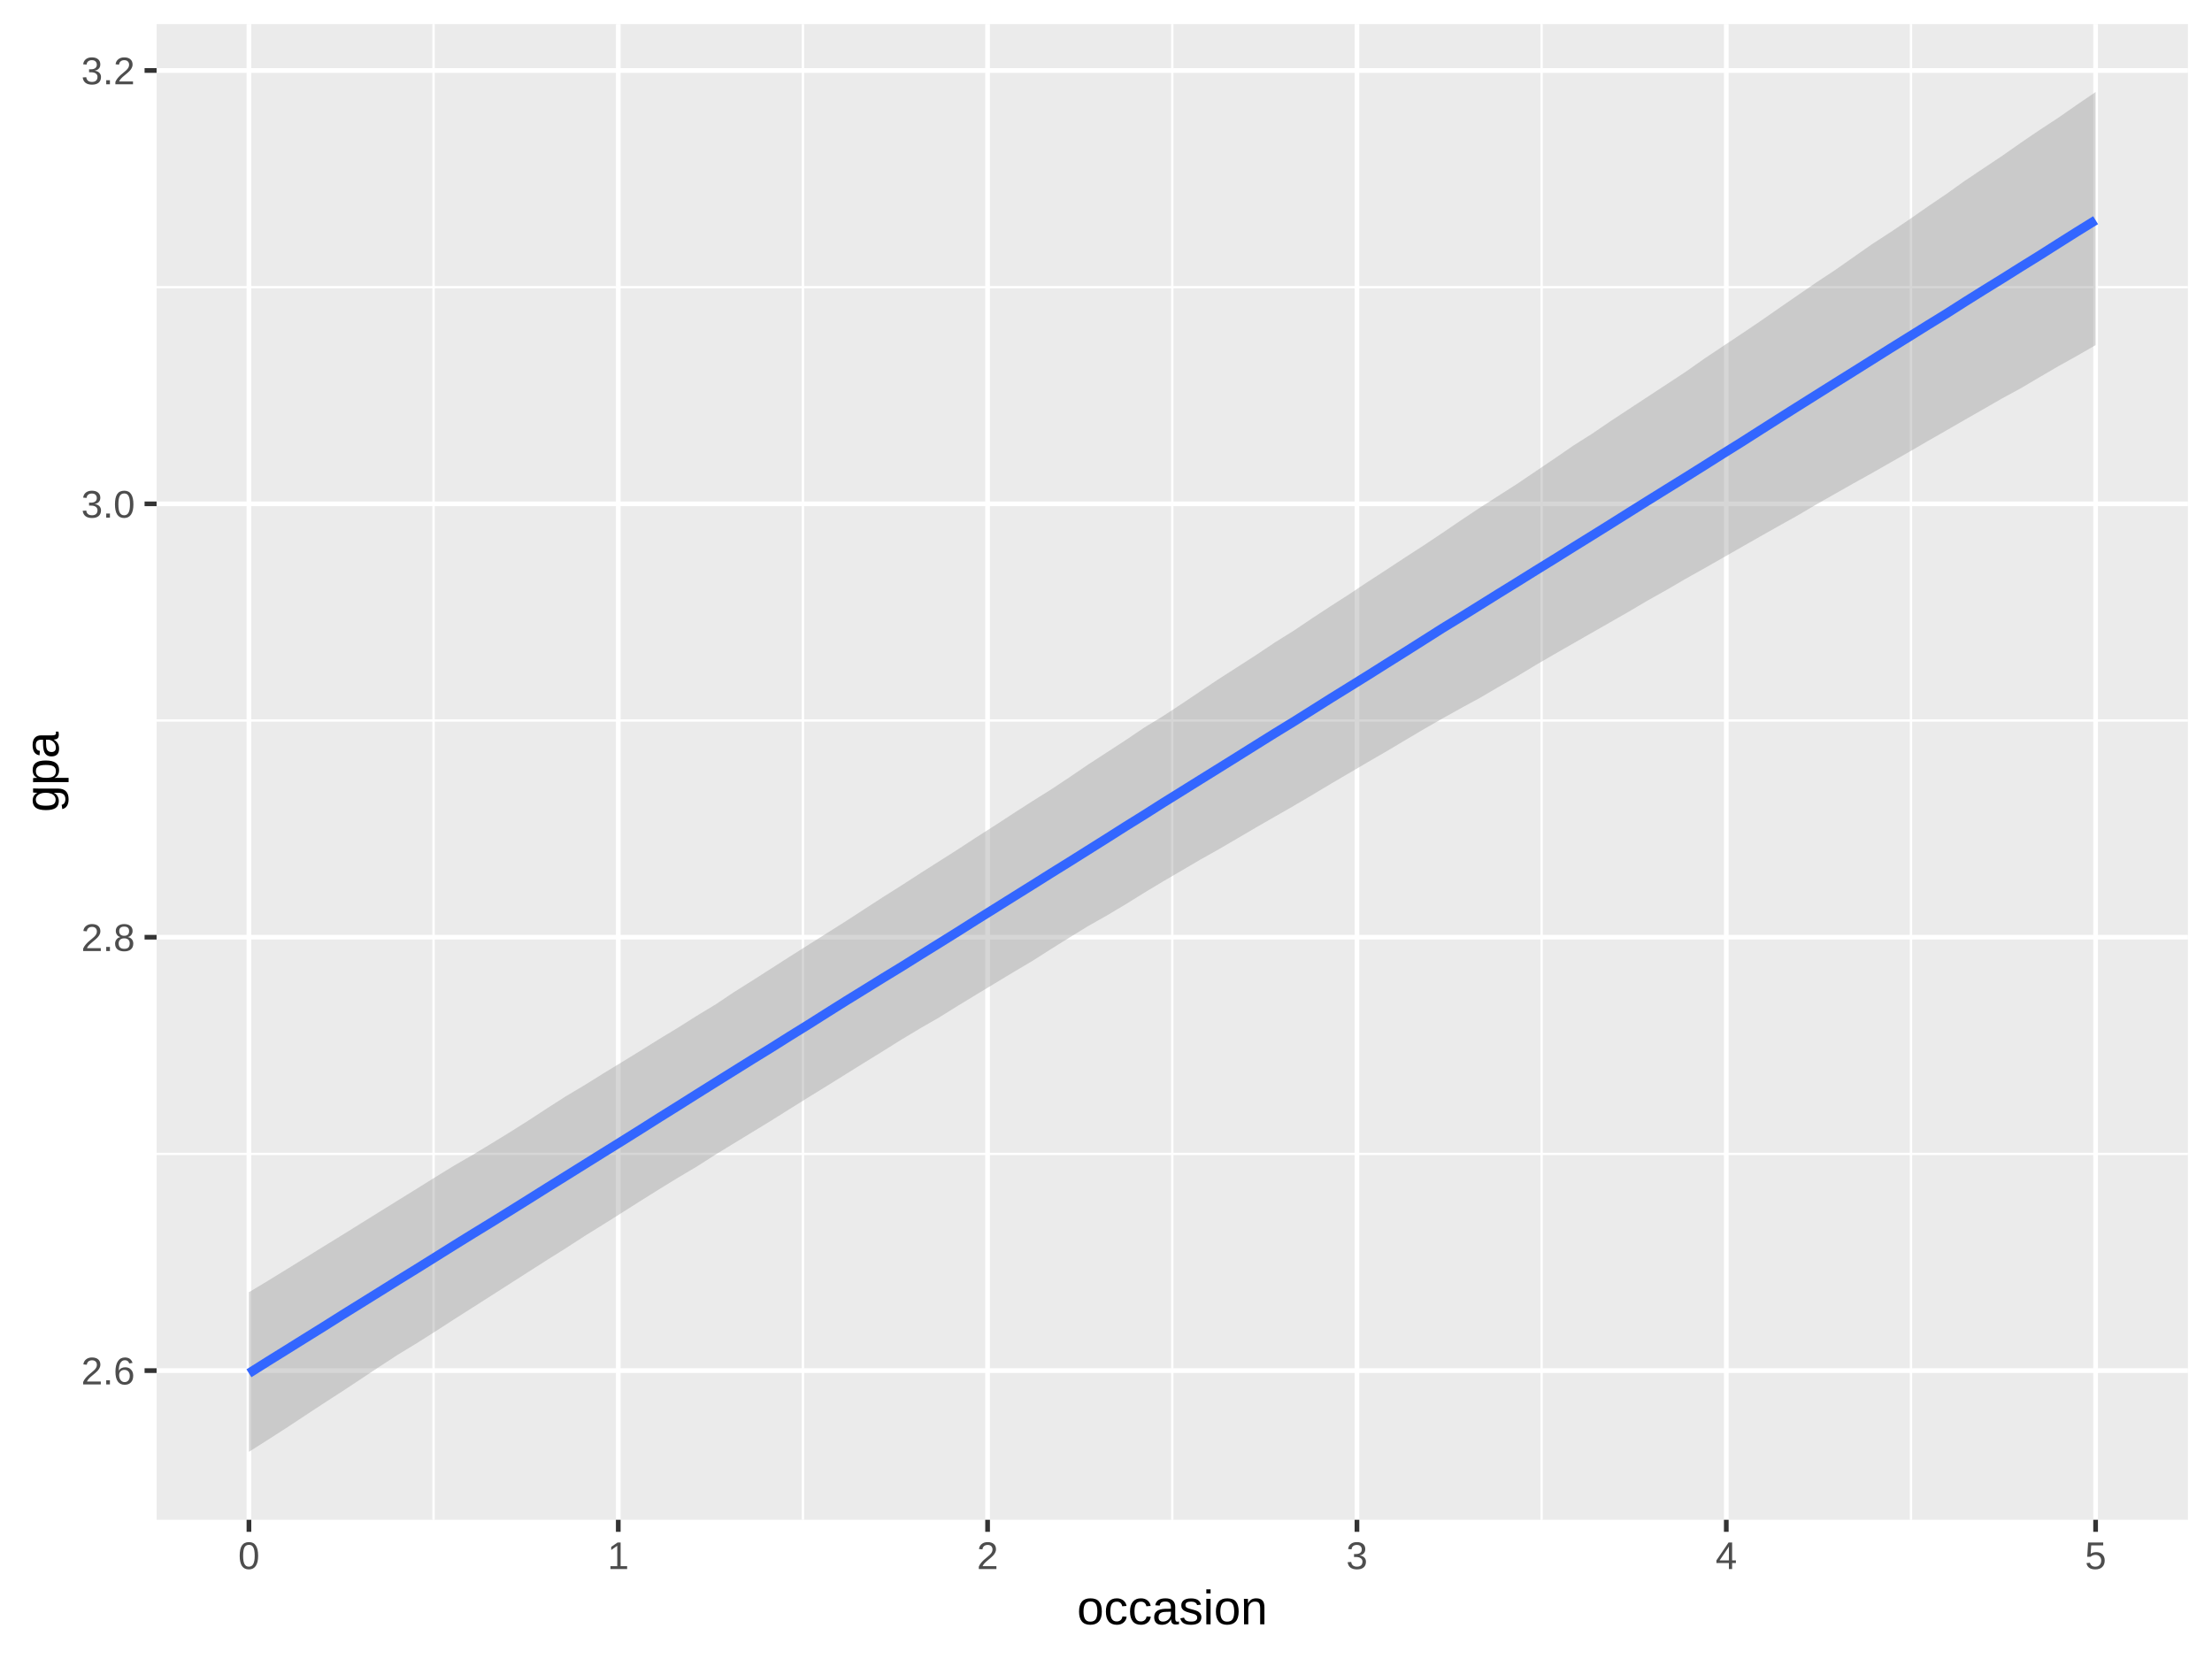
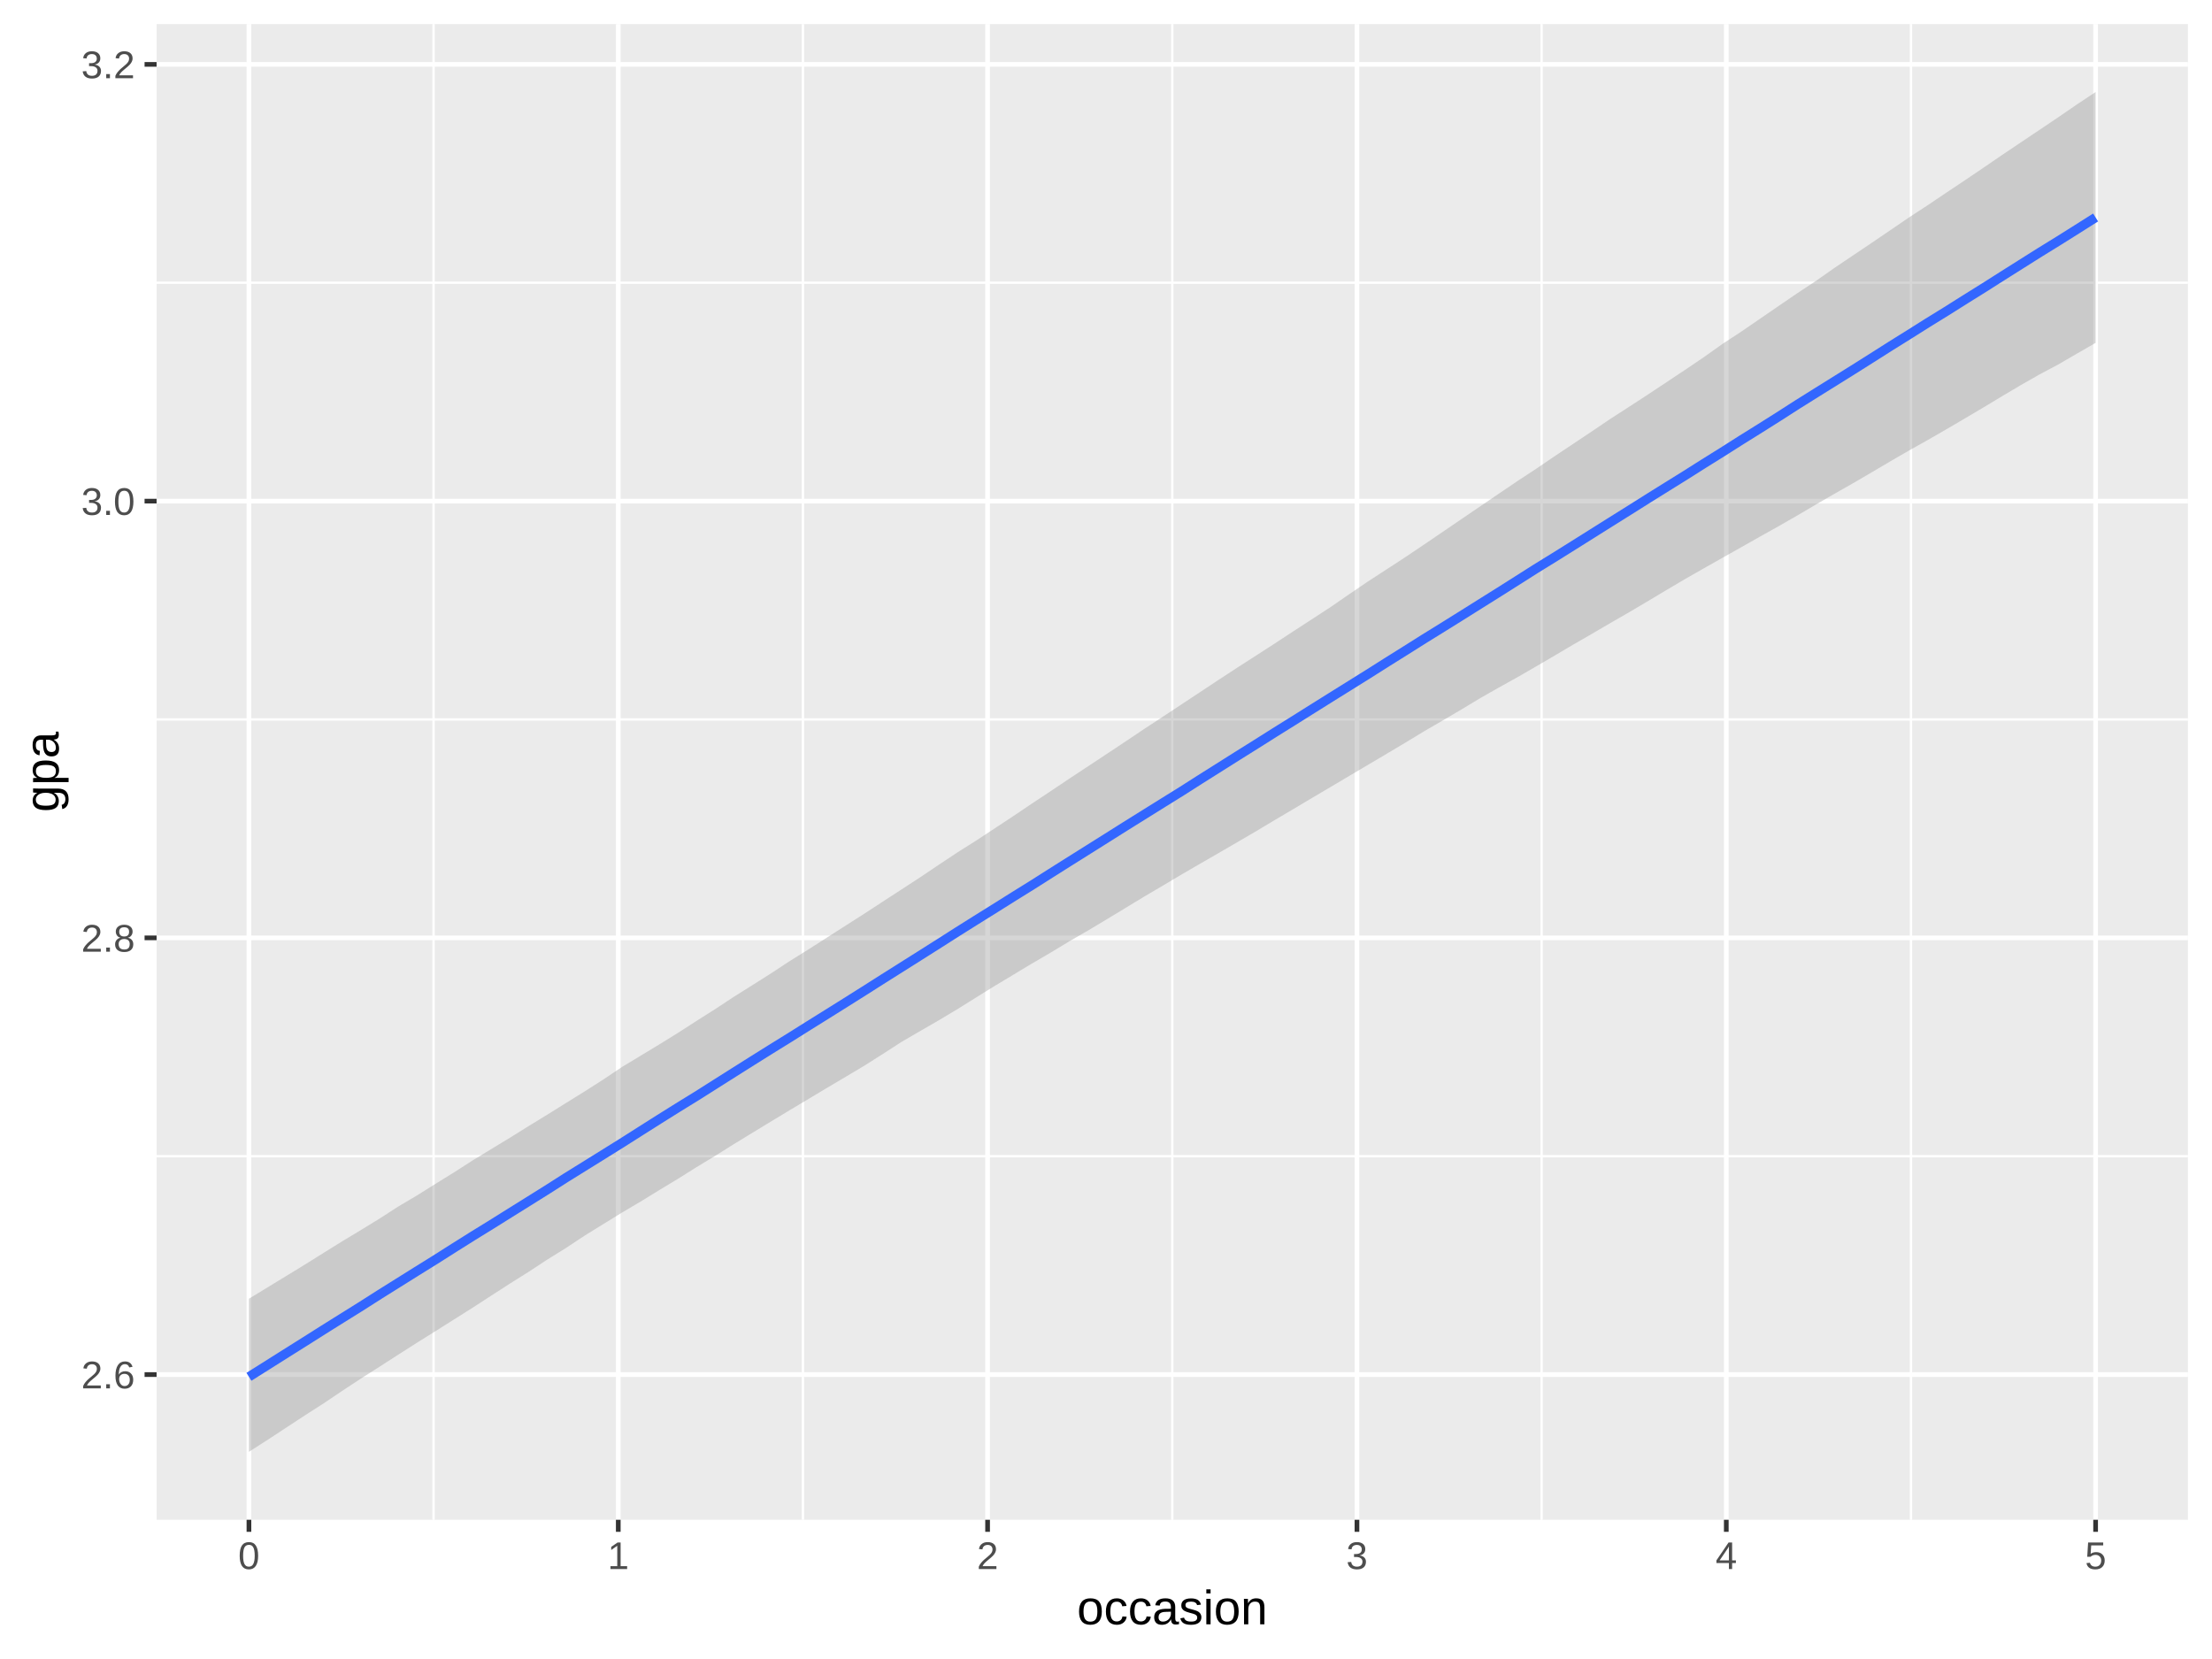
<svg xmlns="http://www.w3.org/2000/svg" viewBox="0 0 504.00 378.00">
  <defs>
    <style type="text/css">
    line, polyline, polygon, path, rect, circle {
      fill: none;
      stroke: #000000;
      stroke-linecap: round;
      stroke-linejoin: round;
      stroke-miterlimit: 10.00;
    }
  </style>
  </defs>
  <rect width="100%" height="100%" style="stroke: none; fill: none;" />
  <rect x="0.00" y="0.00" width="504.00" height="378.00" style="stroke-width: 1.07; stroke: #FFFFFF; fill: #FFFFFF;" />
  <defs>
    <clipPath id="cpMzUuNjh8NDk4LjUyfDM0Ni4yOHw1LjQ4">
      <rect x="35.68" y="5.48" width="462.84" height="340.80" />
    </clipPath>
  </defs>
  <rect x="35.68" y="5.48" width="462.84" height="340.80" style="stroke-width: 1.07; stroke: none; fill: #EBEBEB;" clip-path="url(#cpMzUuNjh8NDk4LjUyfDM0Ni4yOHw1LjQ4)" />
-   <polyline points="35.68,262.92 498.52,262.92 " style="stroke-width: 0.53; stroke: #FFFFFF; stroke-linecap: butt;" clip-path="url(#cpMzUuNjh8NDk4LjUyfDM0Ni4yOHw1LjQ4)" />
-   <polyline points="35.68,164.17 498.52,164.17 " style="stroke-width: 0.53; stroke: #FFFFFF; stroke-linecap: butt;" clip-path="url(#cpMzUuNjh8NDk4LjUyfDM0Ni4yOHw1LjQ4)" />
-   <polyline points="35.68,65.43 498.52,65.43 " style="stroke-width: 0.53; stroke: #FFFFFF; stroke-linecap: butt;" clip-path="url(#cpMzUuNjh8NDk4LjUyfDM0Ni4yOHw1LjQ4)" />
+   <polyline points="35.68,263.44 498.52,263.44 " style="stroke-width: 0.53; stroke: #FFFFFF; stroke-linecap: butt;" clip-path="url(#cpMzUuNjh8NDk4LjUyfDM0Ni4yOHw1LjQ4)" />
+   <polyline points="35.68,163.93 498.52,163.93 " style="stroke-width: 0.53; stroke: #FFFFFF; stroke-linecap: butt;" clip-path="url(#cpMzUuNjh8NDk4LjUyfDM0Ni4yOHw1LjQ4)" />
+   <polyline points="35.68,64.42 498.52,64.42 " style="stroke-width: 0.53; stroke: #FFFFFF; stroke-linecap: butt;" clip-path="url(#cpMzUuNjh8NDk4LjUyfDM0Ni4yOHw1LjQ4)" />
  <polyline points="98.79,346.28 98.79,5.48 " style="stroke-width: 0.53; stroke: #FFFFFF; stroke-linecap: butt;" clip-path="url(#cpMzUuNjh8NDk4LjUyfDM0Ni4yOHw1LjQ4)" />
  <polyline points="182.95,346.28 182.95,5.48 " style="stroke-width: 0.53; stroke: #FFFFFF; stroke-linecap: butt;" clip-path="url(#cpMzUuNjh8NDk4LjUyfDM0Ni4yOHw1LjQ4)" />
  <polyline points="267.10,346.28 267.10,5.48 " style="stroke-width: 0.53; stroke: #FFFFFF; stroke-linecap: butt;" clip-path="url(#cpMzUuNjh8NDk4LjUyfDM0Ni4yOHw1LjQ4)" />
  <polyline points="351.25,346.28 351.25,5.48 " style="stroke-width: 0.53; stroke: #FFFFFF; stroke-linecap: butt;" clip-path="url(#cpMzUuNjh8NDk4LjUyfDM0Ni4yOHw1LjQ4)" />
  <polyline points="435.41,346.28 435.41,5.48 " style="stroke-width: 0.53; stroke: #FFFFFF; stroke-linecap: butt;" clip-path="url(#cpMzUuNjh8NDk4LjUyfDM0Ni4yOHw1LjQ4)" />
-   <polyline points="35.68,312.29 498.52,312.29 " style="stroke-width: 1.07; stroke: #FFFFFF; stroke-linecap: butt;" clip-path="url(#cpMzUuNjh8NDk4LjUyfDM0Ni4yOHw1LjQ4)" />
-   <polyline points="35.68,213.54 498.52,213.54 " style="stroke-width: 1.07; stroke: #FFFFFF; stroke-linecap: butt;" clip-path="url(#cpMzUuNjh8NDk4LjUyfDM0Ni4yOHw1LjQ4)" />
-   <polyline points="35.68,114.80 498.52,114.80 " style="stroke-width: 1.07; stroke: #FFFFFF; stroke-linecap: butt;" clip-path="url(#cpMzUuNjh8NDk4LjUyfDM0Ni4yOHw1LjQ4)" />
-   <polyline points="35.68,16.06 498.52,16.06 " style="stroke-width: 1.07; stroke: #FFFFFF; stroke-linecap: butt;" clip-path="url(#cpMzUuNjh8NDk4LjUyfDM0Ni4yOHw1LjQ4)" />
+   <polyline points="35.68,313.19 498.52,313.19 " style="stroke-width: 1.07; stroke: #FFFFFF; stroke-linecap: butt;" clip-path="url(#cpMzUuNjh8NDk4LjUyfDM0Ni4yOHw1LjQ4)" />
+   <polyline points="35.68,213.69 498.52,213.69 " style="stroke-width: 1.07; stroke: #FFFFFF; stroke-linecap: butt;" clip-path="url(#cpMzUuNjh8NDk4LjUyfDM0Ni4yOHw1LjQ4)" />
+   <polyline points="35.68,114.18 498.52,114.18 " style="stroke-width: 1.07; stroke: #FFFFFF; stroke-linecap: butt;" clip-path="url(#cpMzUuNjh8NDk4LjUyfDM0Ni4yOHw1LjQ4)" />
+   <polyline points="35.68,14.67 498.52,14.67 " style="stroke-width: 1.07; stroke: #FFFFFF; stroke-linecap: butt;" clip-path="url(#cpMzUuNjh8NDk4LjUyfDM0Ni4yOHw1LjQ4)" />
  <polyline points="56.72,346.28 56.72,5.48 " style="stroke-width: 1.07; stroke: #FFFFFF; stroke-linecap: butt;" clip-path="url(#cpMzUuNjh8NDk4LjUyfDM0Ni4yOHw1LjQ4)" />
  <polyline points="140.87,346.28 140.87,5.48 " style="stroke-width: 1.07; stroke: #FFFFFF; stroke-linecap: butt;" clip-path="url(#cpMzUuNjh8NDk4LjUyfDM0Ni4yOHw1LjQ4)" />
  <polyline points="225.02,346.28 225.02,5.48 " style="stroke-width: 1.07; stroke: #FFFFFF; stroke-linecap: butt;" clip-path="url(#cpMzUuNjh8NDk4LjUyfDM0Ni4yOHw1LjQ4)" />
  <polyline points="309.18,346.28 309.18,5.48 " style="stroke-width: 1.07; stroke: #FFFFFF; stroke-linecap: butt;" clip-path="url(#cpMzUuNjh8NDk4LjUyfDM0Ni4yOHw1LjQ4)" />
  <polyline points="393.33,346.28 393.33,5.48 " style="stroke-width: 1.07; stroke: #FFFFFF; stroke-linecap: butt;" clip-path="url(#cpMzUuNjh8NDk4LjUyfDM0Ni4yOHw1LjQ4)" />
  <polyline points="477.48,346.28 477.48,5.48 " style="stroke-width: 1.07; stroke: #FFFFFF; stroke-linecap: butt;" clip-path="url(#cpMzUuNjh8NDk4LjUyfDM0Ni4yOHw1LjQ4)" />
-   <polygon points="56.72,294.43 60.97,291.87 65.22,289.26 69.47,286.64 73.72,284.01 77.97,281.40 82.22,278.75 86.47,276.11 90.72,273.47 94.97,270.84 99.22,268.19 103.47,265.58 107.72,263.12 111.97,260.55 116.22,257.94 120.47,255.26 124.72,252.48 128.97,249.76 133.22,247.23 137.47,244.58 141.72,241.99 145.97,239.38 150.22,236.73 154.47,234.16 158.72,231.47 162.97,228.91 167.22,226.06 171.47,223.39 175.72,220.67 179.97,217.95 184.22,215.26 188.47,212.58 192.72,209.89 196.97,207.13 201.22,204.38 205.47,201.70 209.72,198.95 213.97,196.25 218.22,193.55 222.47,190.77 226.72,188.06 230.97,185.28 235.22,182.55 239.47,179.89 243.72,177.07 247.97,174.17 252.22,171.41 256.47,168.65 260.72,165.77 264.97,163.18 269.22,160.39 273.47,157.53 277.72,154.69 281.97,151.97 286.22,149.23 290.48,146.38 294.73,143.73 298.98,140.87 303.23,138.08 307.48,135.35 311.73,132.52 315.98,129.76 320.23,126.96 324.48,124.21 328.73,121.37 332.98,118.48 337.23,115.65 341.48,112.93 345.73,110.21 349.98,107.33 354.23,104.46 358.48,101.53 362.73,98.84 366.98,95.95 371.23,93.15 375.48,90.36 379.73,87.57 383.98,84.78 388.23,81.79 392.48,78.94 396.73,76.12 400.98,73.25 405.23,70.29 409.48,67.36 413.73,64.43 417.98,61.63 422.23,58.65 426.48,55.67 430.73,52.91 434.98,50.04 439.23,47.08 443.48,44.20 447.73,41.16 451.98,38.32 456.23,35.48 460.48,32.50 464.73,29.61 468.98,26.83 473.23,23.86 477.48,20.97 477.48,78.64 473.23,81.08 468.98,83.45 464.73,85.93 460.48,88.44 456.23,90.75 451.98,93.19 447.73,95.62 443.48,98.07 439.23,100.50 434.98,102.97 430.73,105.39 426.48,107.82 422.23,110.18 417.98,112.59 413.73,115.00 409.48,117.51 405.23,119.88 400.98,122.28 396.73,124.70 392.48,127.13 388.23,129.55 383.98,131.93 379.73,134.41 375.48,136.79 371.23,139.30 366.98,141.73 362.73,144.16 358.48,146.59 354.23,149.02 349.98,151.49 345.73,154.06 341.48,156.50 337.23,158.99 332.98,161.30 328.73,163.67 324.48,166.10 320.23,168.62 315.98,171.15 311.73,173.61 307.48,176.10 303.23,178.59 298.98,181.14 294.73,183.64 290.48,186.07 286.22,188.52 281.97,191.01 277.72,193.49 273.47,195.88 269.22,198.37 264.97,200.85 260.72,203.41 256.47,206.05 252.22,208.58 247.97,210.98 243.72,213.59 239.47,216.24 235.22,218.95 230.97,221.47 226.72,224.03 222.47,226.60 218.22,229.18 213.97,231.83 209.72,234.27 205.47,236.82 201.22,239.48 196.97,242.10 192.72,244.75 188.47,247.39 184.22,250.01 179.97,252.66 175.72,255.33 171.47,257.92 167.22,260.51 162.97,263.11 158.72,265.83 154.47,268.34 150.22,270.95 145.97,273.61 141.72,276.31 137.47,278.98 133.22,281.62 128.97,284.37 124.72,287.04 120.47,289.75 116.22,292.47 111.97,295.19 107.72,297.90 103.47,300.60 99.22,303.35 94.97,306.04 90.72,308.62 86.47,311.39 82.22,314.22 77.97,317.02 73.72,319.77 69.47,322.56 65.22,325.37 60.97,328.10 56.72,330.79 " style="stroke-width: 0.00; stroke: none; fill: #999999; fill-opacity: 0.40;" clip-path="url(#cpMzUuNjh8NDk4LjUyfDM0Ni4yOHw1LjQ4)" />
-   <polyline points="56.72,294.43 60.97,291.87 65.22,289.26 69.47,286.64 73.72,284.01 77.97,281.40 82.22,278.75 86.47,276.11 90.72,273.47 94.97,270.84 99.22,268.19 103.47,265.58 107.72,263.12 111.97,260.55 116.22,257.94 120.47,255.26 124.72,252.48 128.97,249.76 133.22,247.23 137.47,244.58 141.72,241.99 145.97,239.38 150.22,236.73 154.47,234.16 158.72,231.47 162.97,228.91 167.22,226.06 171.47,223.39 175.72,220.67 179.97,217.95 184.22,215.26 188.47,212.58 192.72,209.89 196.97,207.13 201.22,204.38 205.47,201.70 209.72,198.95 213.97,196.25 218.22,193.55 222.47,190.77 226.72,188.06 230.97,185.28 235.22,182.55 239.47,179.89 243.72,177.07 247.97,174.17 252.22,171.41 256.47,168.65 260.72,165.77 264.97,163.18 269.22,160.39 273.47,157.53 277.72,154.69 281.97,151.97 286.22,149.23 290.48,146.38 294.73,143.73 298.98,140.87 303.23,138.08 307.48,135.35 311.73,132.52 315.98,129.76 320.23,126.96 324.48,124.21 328.73,121.37 332.98,118.48 337.23,115.65 341.48,112.93 345.73,110.21 349.98,107.33 354.23,104.46 358.48,101.53 362.73,98.84 366.98,95.95 371.23,93.15 375.48,90.36 379.73,87.57 383.98,84.78 388.23,81.79 392.48,78.94 396.73,76.12 400.98,73.25 405.23,70.29 409.48,67.36 413.73,64.43 417.98,61.63 422.23,58.65 426.48,55.67 430.73,52.91 434.98,50.04 439.23,47.08 443.48,44.20 447.73,41.16 451.98,38.32 456.23,35.48 460.48,32.50 464.73,29.61 468.98,26.83 473.23,23.86 477.48,20.97 " style="stroke-width: 2.13; stroke: none;" clip-path="url(#cpMzUuNjh8NDk4LjUyfDM0Ni4yOHw1LjQ4)" />
-   <polyline points="477.48,78.64 473.23,81.08 468.98,83.45 464.73,85.93 460.48,88.44 456.23,90.75 451.98,93.19 447.73,95.62 443.48,98.07 439.23,100.50 434.98,102.97 430.73,105.39 426.48,107.82 422.23,110.18 417.98,112.59 413.73,115.00 409.48,117.51 405.23,119.88 400.98,122.28 396.73,124.70 392.48,127.13 388.23,129.55 383.98,131.93 379.73,134.41 375.48,136.79 371.23,139.30 366.98,141.73 362.73,144.16 358.48,146.59 354.23,149.02 349.98,151.49 345.73,154.06 341.48,156.50 337.23,158.99 332.98,161.30 328.73,163.67 324.48,166.10 320.23,168.62 315.98,171.15 311.73,173.61 307.48,176.10 303.23,178.59 298.98,181.14 294.73,183.64 290.48,186.07 286.22,188.52 281.97,191.01 277.72,193.49 273.47,195.88 269.22,198.37 264.97,200.85 260.72,203.41 256.47,206.05 252.22,208.58 247.97,210.98 243.72,213.59 239.47,216.24 235.22,218.95 230.97,221.47 226.72,224.03 222.47,226.60 218.22,229.18 213.97,231.83 209.72,234.27 205.47,236.82 201.22,239.48 196.97,242.10 192.72,244.75 188.47,247.39 184.22,250.01 179.97,252.66 175.72,255.33 171.47,257.92 167.22,260.51 162.97,263.11 158.72,265.83 154.47,268.34 150.22,270.95 145.97,273.61 141.72,276.31 137.47,278.98 133.22,281.62 128.97,284.37 124.72,287.04 120.47,289.75 116.22,292.47 111.97,295.19 107.72,297.90 103.47,300.60 99.22,303.35 94.97,306.04 90.72,308.62 86.47,311.39 82.22,314.22 77.97,317.02 73.72,319.77 69.47,322.56 65.22,325.37 60.97,328.10 56.72,330.79 " style="stroke-width: 2.13; stroke: none;" clip-path="url(#cpMzUuNjh8NDk4LjUyfDM0Ni4yOHw1LjQ4)" />
-   <polyline points="56.72,312.90 60.97,310.22 65.22,307.58 69.47,304.93 73.72,302.29 77.97,299.61 82.22,296.97 86.47,294.33 90.72,291.68 94.97,289.06 99.22,286.41 103.47,283.75 107.72,281.12 111.97,278.52 116.22,275.89 120.47,273.24 124.72,270.57 128.97,267.93 133.22,265.28 137.47,262.63 141.72,259.99 145.97,257.33 150.22,254.64 154.47,251.99 158.72,249.31 162.97,246.65 167.22,244.00 171.47,241.35 175.72,238.74 179.97,236.06 184.22,233.43 188.47,230.74 192.72,228.07 196.97,225.45 201.22,222.82 205.47,220.23 209.72,217.57 213.97,214.94 218.22,212.29 222.47,209.60 226.72,206.95 230.97,204.29 235.22,201.64 239.47,198.97 243.72,196.33 247.97,193.66 252.22,190.99 256.47,188.29 260.72,185.65 264.97,182.95 269.22,180.31 273.47,177.66 277.72,175.02 281.97,172.37 286.22,169.71 290.48,167.05 294.73,164.45 298.98,161.78 303.23,159.10 307.48,156.47 311.73,153.83 315.98,151.15 320.23,148.49 324.48,145.80 328.73,143.10 332.98,140.51 337.23,137.87 341.48,135.22 345.73,132.60 349.98,129.95 354.23,127.33 358.48,124.67 362.73,122.04 366.98,119.39 371.23,116.72 375.48,114.06 379.73,111.42 383.98,108.79 388.23,106.13 392.48,103.44 396.73,100.79 400.98,98.08 405.23,95.38 409.48,92.70 413.73,90.03 417.98,87.36 422.23,84.71 426.48,82.04 430.73,79.37 434.98,76.73 439.23,74.08 443.48,71.47 447.73,68.76 451.98,66.10 456.23,63.48 460.48,60.81 464.73,58.18 468.98,55.48 473.23,52.80 477.48,50.17 " style="stroke-width: 2.13; stroke: #3366FF; stroke-linecap: butt;" clip-path="url(#cpMzUuNjh8NDk4LjUyfDM0Ni4yOHw1LjQ4)" />
+   <polygon points="56.72,295.91 60.97,293.32 65.22,290.73 69.47,288.13 73.72,285.47 77.97,282.83 82.22,280.27 86.47,277.66 90.72,274.92 94.97,272.40 99.22,269.74 103.47,267.11 107.72,264.38 111.97,261.79 116.22,259.21 120.47,256.56 124.72,253.96 128.97,251.31 133.22,248.67 137.47,245.96 141.72,243.11 145.97,240.54 150.22,237.97 154.47,235.34 158.72,232.60 162.97,229.91 167.22,227.11 171.47,224.44 175.72,221.75 179.97,218.96 184.22,216.31 188.47,213.59 192.72,210.87 196.97,208.16 201.22,205.38 205.47,202.62 209.72,199.85 213.97,196.99 218.22,194.17 222.47,191.49 226.72,188.69 230.97,185.89 235.22,183.02 239.47,180.21 243.72,177.36 247.97,174.56 252.22,171.75 256.47,168.93 260.72,166.08 264.97,163.29 269.22,160.48 273.47,157.67 277.72,154.86 281.97,152.08 286.22,149.35 290.48,146.60 294.73,143.81 298.98,141.05 303.23,138.28 307.48,135.34 311.73,132.46 315.98,129.70 320.23,126.93 324.48,124.07 328.73,121.18 332.98,118.28 337.23,115.39 341.48,112.50 345.73,109.62 349.98,106.83 354.23,103.94 358.48,101.11 362.73,98.27 366.98,95.40 371.23,92.66 375.48,89.89 379.73,87.07 383.98,84.25 388.23,81.37 392.48,78.35 396.73,75.57 400.98,72.65 405.23,69.73 409.48,66.83 413.73,64.02 417.98,61.04 422.23,58.18 426.48,55.32 430.73,52.43 434.98,49.53 439.23,46.75 443.48,43.89 447.73,41.06 451.98,38.18 456.23,35.27 460.48,32.42 464.73,29.57 468.98,26.71 473.23,23.79 477.48,20.97 477.48,78.12 473.23,80.57 468.98,83.04 464.73,85.30 460.48,87.72 456.23,90.24 451.98,92.80 447.73,95.32 443.48,97.81 439.23,100.26 434.98,102.64 430.73,105.10 426.48,107.61 422.23,110.09 417.98,112.51 413.73,114.97 409.48,117.47 405.23,119.91 400.98,122.28 396.73,124.69 392.48,127.08 388.23,129.49 383.98,131.91 379.73,134.42 375.48,136.96 371.23,139.48 366.98,141.92 362.73,144.41 358.48,146.86 354.23,149.37 349.98,151.86 345.73,154.31 341.48,156.67 337.23,159.09 332.98,161.65 328.73,164.16 324.48,166.62 320.23,169.20 315.98,171.73 311.73,174.25 307.48,176.76 303.23,179.28 298.98,181.79 294.73,184.32 290.48,186.83 286.22,189.38 281.97,191.86 277.72,194.33 273.47,196.78 269.22,199.25 264.97,201.78 260.72,204.28 256.47,206.86 252.22,209.43 247.97,211.98 243.72,214.43 239.47,217.00 235.22,219.49 230.97,222.04 226.72,224.59 222.47,227.23 218.22,229.89 213.97,232.43 209.72,234.89 205.47,237.36 201.22,240.10 196.97,242.80 192.72,245.33 188.47,247.85 184.22,250.39 179.97,252.93 175.72,255.50 171.47,258.08 167.22,260.68 162.97,263.35 158.72,265.92 154.47,268.59 150.22,271.16 145.97,273.77 141.72,276.28 137.47,278.90 133.22,281.53 128.97,284.34 124.72,286.98 120.47,289.77 116.22,292.44 111.97,295.18 107.72,297.94 103.47,300.62 99.22,303.30 94.97,305.96 90.72,308.67 86.47,311.41 82.22,314.11 77.97,316.91 73.72,319.77 69.47,322.49 65.22,325.28 60.97,328.07 56.72,330.79 " style="stroke-width: 0.00; stroke: none; fill: #999999; fill-opacity: 0.40;" clip-path="url(#cpMzUuNjh8NDk4LjUyfDM0Ni4yOHw1LjQ4)" />
+   <polyline points="56.72,295.91 60.97,293.32 65.22,290.73 69.47,288.13 73.72,285.47 77.97,282.83 82.22,280.27 86.47,277.66 90.72,274.92 94.97,272.40 99.22,269.74 103.47,267.11 107.72,264.38 111.97,261.79 116.22,259.21 120.47,256.56 124.72,253.96 128.97,251.31 133.22,248.67 137.47,245.96 141.72,243.11 145.97,240.54 150.22,237.97 154.47,235.34 158.72,232.60 162.97,229.91 167.22,227.11 171.47,224.44 175.72,221.75 179.97,218.96 184.22,216.31 188.47,213.59 192.72,210.87 196.97,208.16 201.22,205.38 205.47,202.62 209.72,199.85 213.97,196.99 218.22,194.17 222.47,191.49 226.72,188.69 230.97,185.89 235.22,183.02 239.47,180.21 243.72,177.36 247.97,174.56 252.22,171.75 256.47,168.93 260.72,166.08 264.97,163.29 269.22,160.48 273.47,157.67 277.72,154.86 281.97,152.08 286.22,149.35 290.48,146.60 294.73,143.81 298.98,141.05 303.23,138.28 307.48,135.34 311.73,132.46 315.98,129.70 320.23,126.93 324.48,124.07 328.73,121.18 332.98,118.28 337.23,115.39 341.48,112.50 345.73,109.62 349.98,106.83 354.23,103.94 358.48,101.11 362.73,98.27 366.98,95.40 371.23,92.66 375.48,89.89 379.73,87.07 383.98,84.25 388.23,81.37 392.48,78.35 396.73,75.57 400.98,72.65 405.23,69.73 409.48,66.83 413.73,64.02 417.98,61.04 422.23,58.18 426.48,55.32 430.73,52.43 434.98,49.53 439.23,46.75 443.48,43.89 447.73,41.06 451.98,38.18 456.23,35.27 460.48,32.42 464.73,29.57 468.98,26.71 473.23,23.79 477.48,20.97 " style="stroke-width: 2.13; stroke: none;" clip-path="url(#cpMzUuNjh8NDk4LjUyfDM0Ni4yOHw1LjQ4)" />
+   <polyline points="477.48,78.12 473.23,80.57 468.98,83.04 464.73,85.30 460.48,87.72 456.23,90.24 451.98,92.80 447.73,95.32 443.48,97.81 439.23,100.26 434.98,102.64 430.73,105.10 426.48,107.61 422.23,110.09 417.98,112.51 413.73,114.97 409.48,117.47 405.23,119.91 400.98,122.28 396.73,124.69 392.48,127.08 388.23,129.49 383.98,131.91 379.73,134.42 375.48,136.96 371.23,139.48 366.98,141.92 362.73,144.41 358.48,146.86 354.23,149.37 349.98,151.86 345.73,154.31 341.48,156.67 337.23,159.09 332.98,161.65 328.73,164.16 324.48,166.62 320.23,169.20 315.98,171.73 311.73,174.25 307.48,176.76 303.23,179.28 298.98,181.79 294.73,184.32 290.48,186.83 286.22,189.38 281.97,191.86 277.72,194.33 273.47,196.78 269.22,199.25 264.97,201.78 260.72,204.28 256.47,206.86 252.22,209.43 247.97,211.98 243.72,214.43 239.47,217.00 235.22,219.49 230.97,222.04 226.72,224.59 222.47,227.23 218.22,229.89 213.97,232.43 209.72,234.89 205.47,237.36 201.22,240.10 196.97,242.80 192.72,245.33 188.47,247.85 184.22,250.39 179.97,252.93 175.72,255.50 171.47,258.08 167.22,260.68 162.97,263.35 158.72,265.92 154.47,268.59 150.22,271.16 145.97,273.77 141.72,276.28 137.47,278.90 133.22,281.53 128.97,284.34 124.72,286.98 120.47,289.77 116.22,292.44 111.97,295.18 107.72,297.94 103.47,300.62 99.22,303.30 94.97,305.96 90.72,308.67 86.47,311.41 82.22,314.11 77.97,316.91 73.72,319.77 69.47,322.49 65.22,325.28 60.97,328.07 56.72,330.79 " style="stroke-width: 2.13; stroke: none;" clip-path="url(#cpMzUuNjh8NDk4LjUyfDM0Ni4yOHw1LjQ4)" />
+   <polyline points="56.72,313.70 60.97,311.02 65.22,308.34 69.47,305.67 73.72,302.98 77.97,300.32 82.22,297.67 86.47,294.96 90.72,292.30 94.97,289.64 99.22,287.00 103.47,284.30 107.72,281.63 111.97,279.01 116.22,276.35 120.47,273.70 124.72,271.04 128.97,268.33 133.22,265.69 137.47,263.05 141.72,260.40 145.97,257.70 150.22,255.01 154.47,252.35 158.72,249.73 162.97,247.04 167.22,244.35 171.47,241.67 175.72,239.01 179.97,236.38 184.22,233.71 188.47,231.06 192.72,228.40 196.97,225.72 201.22,223.02 205.47,220.34 209.72,217.66 213.97,214.97 218.22,212.26 222.47,209.59 226.72,206.94 230.97,204.27 235.22,201.63 239.47,198.93 243.72,196.25 247.97,193.58 252.22,190.91 256.47,188.23 260.72,185.58 264.97,182.93 269.22,180.29 273.47,177.58 277.72,174.90 281.97,172.22 286.22,169.56 290.48,166.87 294.73,164.22 298.98,161.55 303.23,158.89 307.48,156.24 311.73,153.59 315.98,150.90 320.23,148.24 324.48,145.56 328.73,142.93 332.98,140.28 337.23,137.61 341.48,134.95 345.73,132.26 349.98,129.56 354.23,126.94 358.48,124.28 362.73,121.61 366.98,118.94 371.23,116.28 375.48,113.60 379.73,110.95 383.98,108.31 388.23,105.62 392.48,102.97 396.73,100.27 400.98,97.62 405.23,94.94 409.48,92.21 413.73,89.55 417.98,86.90 422.23,84.25 426.48,81.57 430.73,78.87 434.98,76.22 439.23,73.54 443.48,70.92 447.73,68.24 451.98,65.59 456.23,62.89 460.48,60.21 464.73,57.53 468.98,54.91 473.23,52.24 477.48,49.55 " style="stroke-width: 2.13; stroke: #3366FF; stroke-linecap: butt;" clip-path="url(#cpMzUuNjh8NDk4LjUyfDM0Ni4yOHw1LjQ4)" />
  <defs>
    <clipPath id="cpMC4wMHw1MDQuMDB8Mzc4LjAwfDAuMDA=">
      <rect x="0.00" y="0.00" width="504.00" height="378.00" />
    </clipPath>
  </defs>
  <g clip-path="url(#cpMC4wMHw1MDQuMDB8Mzc4LjAwfDAuMDA=)">
-     <text x="18.51" y="315.44" style="font-size: 8.80px; fill: #4D4D4D; font-family: Arial;" textLength="12.23px" lengthAdjust="spacingAndGlyphs">2.6</text>
+     <text x="18.51" y="316.34" style="font-size: 8.80px; fill: #4D4D4D; font-family: Arial;" textLength="12.23px" lengthAdjust="spacingAndGlyphs">2.6</text>
  </g>
  <g clip-path="url(#cpMC4wMHw1MDQuMDB8Mzc4LjAwfDAuMDA=)">
-     <text x="18.51" y="216.69" style="font-size: 8.80px; fill: #4D4D4D; font-family: Arial;" textLength="12.23px" lengthAdjust="spacingAndGlyphs">2.8</text>
+     <text x="18.51" y="216.84" style="font-size: 8.80px; fill: #4D4D4D; font-family: Arial;" textLength="12.23px" lengthAdjust="spacingAndGlyphs">2.8</text>
  </g>
  <g clip-path="url(#cpMC4wMHw1MDQuMDB8Mzc4LjAwfDAuMDA=)">
-     <text x="18.51" y="117.95" style="font-size: 8.80px; fill: #4D4D4D; font-family: Arial;" textLength="12.23px" lengthAdjust="spacingAndGlyphs">3.0</text>
+     <text x="18.51" y="117.33" style="font-size: 8.80px; fill: #4D4D4D; font-family: Arial;" textLength="12.23px" lengthAdjust="spacingAndGlyphs">3.0</text>
  </g>
  <g clip-path="url(#cpMC4wMHw1MDQuMDB8Mzc4LjAwfDAuMDA=)">
-     <text x="18.51" y="19.21" style="font-size: 8.80px; fill: #4D4D4D; font-family: Arial;" textLength="12.23px" lengthAdjust="spacingAndGlyphs">3.2</text>
+     <text x="18.51" y="17.82" style="font-size: 8.80px; fill: #4D4D4D; font-family: Arial;" textLength="12.23px" lengthAdjust="spacingAndGlyphs">3.2</text>
  </g>
-   <polyline points="32.94,312.29 35.68,312.29 " style="stroke-width: 1.07; stroke: #333333; stroke-linecap: butt;" clip-path="url(#cpMC4wMHw1MDQuMDB8Mzc4LjAwfDAuMDA=)" />
-   <polyline points="32.94,213.54 35.68,213.54 " style="stroke-width: 1.07; stroke: #333333; stroke-linecap: butt;" clip-path="url(#cpMC4wMHw1MDQuMDB8Mzc4LjAwfDAuMDA=)" />
-   <polyline points="32.94,114.80 35.68,114.80 " style="stroke-width: 1.07; stroke: #333333; stroke-linecap: butt;" clip-path="url(#cpMC4wMHw1MDQuMDB8Mzc4LjAwfDAuMDA=)" />
-   <polyline points="32.94,16.06 35.68,16.06 " style="stroke-width: 1.07; stroke: #333333; stroke-linecap: butt;" clip-path="url(#cpMC4wMHw1MDQuMDB8Mzc4LjAwfDAuMDA=)" />
+   <polyline points="32.94,313.19 35.68,313.19 " style="stroke-width: 1.07; stroke: #333333; stroke-linecap: butt;" clip-path="url(#cpMC4wMHw1MDQuMDB8Mzc4LjAwfDAuMDA=)" />
+   <polyline points="32.94,213.69 35.68,213.69 " style="stroke-width: 1.07; stroke: #333333; stroke-linecap: butt;" clip-path="url(#cpMC4wMHw1MDQuMDB8Mzc4LjAwfDAuMDA=)" />
+   <polyline points="32.94,114.18 35.68,114.18 " style="stroke-width: 1.07; stroke: #333333; stroke-linecap: butt;" clip-path="url(#cpMC4wMHw1MDQuMDB8Mzc4LjAwfDAuMDA=)" />
+   <polyline points="32.94,14.67 35.68,14.67 " style="stroke-width: 1.07; stroke: #333333; stroke-linecap: butt;" clip-path="url(#cpMC4wMHw1MDQuMDB8Mzc4LjAwfDAuMDA=)" />
  <polyline points="56.72,349.02 56.72,346.28 " style="stroke-width: 1.07; stroke: #333333; stroke-linecap: butt;" clip-path="url(#cpMC4wMHw1MDQuMDB8Mzc4LjAwfDAuMDA=)" />
  <polyline points="140.87,349.02 140.87,346.28 " style="stroke-width: 1.07; stroke: #333333; stroke-linecap: butt;" clip-path="url(#cpMC4wMHw1MDQuMDB8Mzc4LjAwfDAuMDA=)" />
  <polyline points="225.02,349.02 225.02,346.28 " style="stroke-width: 1.07; stroke: #333333; stroke-linecap: butt;" clip-path="url(#cpMC4wMHw1MDQuMDB8Mzc4LjAwfDAuMDA=)" />
  <polyline points="309.18,349.02 309.18,346.28 " style="stroke-width: 1.07; stroke: #333333; stroke-linecap: butt;" clip-path="url(#cpMC4wMHw1MDQuMDB8Mzc4LjAwfDAuMDA=)" />
  <polyline points="393.33,349.02 393.33,346.28 " style="stroke-width: 1.07; stroke: #333333; stroke-linecap: butt;" clip-path="url(#cpMC4wMHw1MDQuMDB8Mzc4LjAwfDAuMDA=)" />
  <polyline points="477.48,349.02 477.48,346.28 " style="stroke-width: 1.07; stroke: #333333; stroke-linecap: butt;" clip-path="url(#cpMC4wMHw1MDQuMDB8Mzc4LjAwfDAuMDA=)" />
  <g clip-path="url(#cpMC4wMHw1MDQuMDB8Mzc4LjAwfDAuMDA=)">
    <text x="54.27" y="357.51" style="font-size: 8.80px; fill: #4D4D4D; font-family: Arial;" textLength="4.89px" lengthAdjust="spacingAndGlyphs">0</text>
  </g>
  <g clip-path="url(#cpMC4wMHw1MDQuMDB8Mzc4LjAwfDAuMDA=)">
    <text x="138.42" y="357.51" style="font-size: 8.80px; fill: #4D4D4D; font-family: Arial;" textLength="4.89px" lengthAdjust="spacingAndGlyphs">1</text>
  </g>
  <g clip-path="url(#cpMC4wMHw1MDQuMDB8Mzc4LjAwfDAuMDA=)">
    <text x="222.58" y="357.51" style="font-size: 8.80px; fill: #4D4D4D; font-family: Arial;" textLength="4.89px" lengthAdjust="spacingAndGlyphs">2</text>
  </g>
  <g clip-path="url(#cpMC4wMHw1MDQuMDB8Mzc4LjAwfDAuMDA=)">
    <text x="306.73" y="357.51" style="font-size: 8.80px; fill: #4D4D4D; font-family: Arial;" textLength="4.89px" lengthAdjust="spacingAndGlyphs">3</text>
  </g>
  <g clip-path="url(#cpMC4wMHw1MDQuMDB8Mzc4LjAwfDAuMDA=)">
    <text x="390.88" y="357.51" style="font-size: 8.80px; fill: #4D4D4D; font-family: Arial;" textLength="4.89px" lengthAdjust="spacingAndGlyphs">4</text>
  </g>
  <g clip-path="url(#cpMC4wMHw1MDQuMDB8Mzc4LjAwfDAuMDA=)">
    <text x="475.04" y="357.51" style="font-size: 8.80px; fill: #4D4D4D; font-family: Arial;" textLength="4.89px" lengthAdjust="spacingAndGlyphs">5</text>
  </g>
  <g clip-path="url(#cpMC4wMHw1MDQuMDB8Mzc4LjAwfDAuMDA=)">
    <text x="245.39" y="370.10" style="font-size: 11.00px; font-family: Arial;" textLength="43.41px" lengthAdjust="spacingAndGlyphs">occasion</text>
  </g>
  <g clip-path="url(#cpMC4wMHw1MDQuMDB8Mzc4LjAwfDAuMDA=)">
    <text transform="translate(13.35,185.05) rotate(-90)" style="font-size: 11.00px; font-family: Arial;" textLength="18.35px" lengthAdjust="spacingAndGlyphs">gpa</text>
  </g>
</svg>
